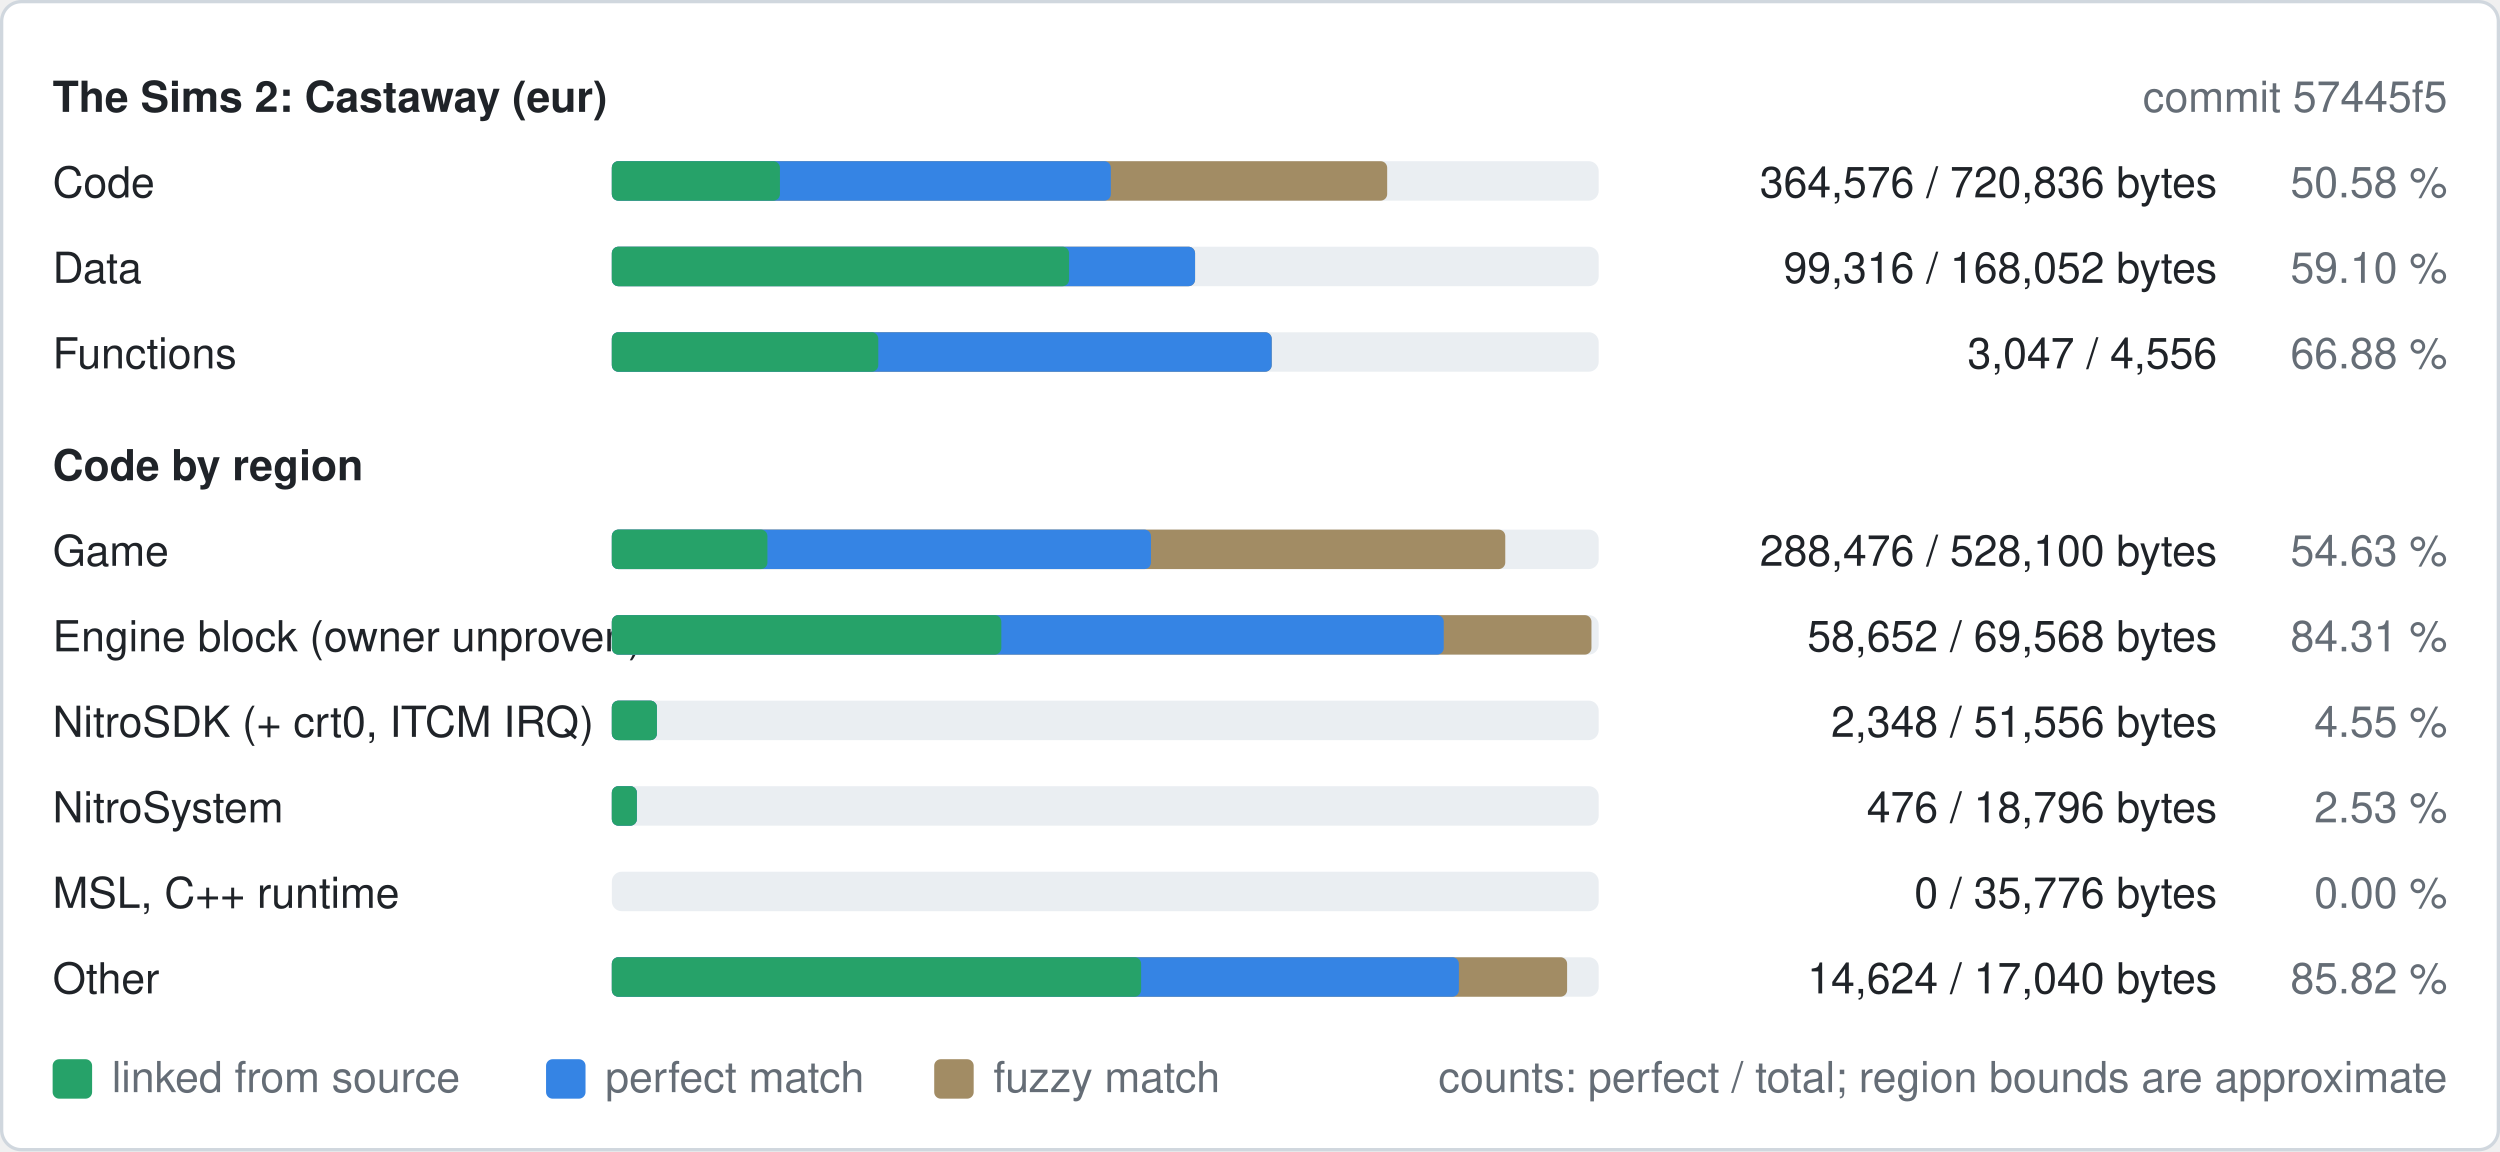
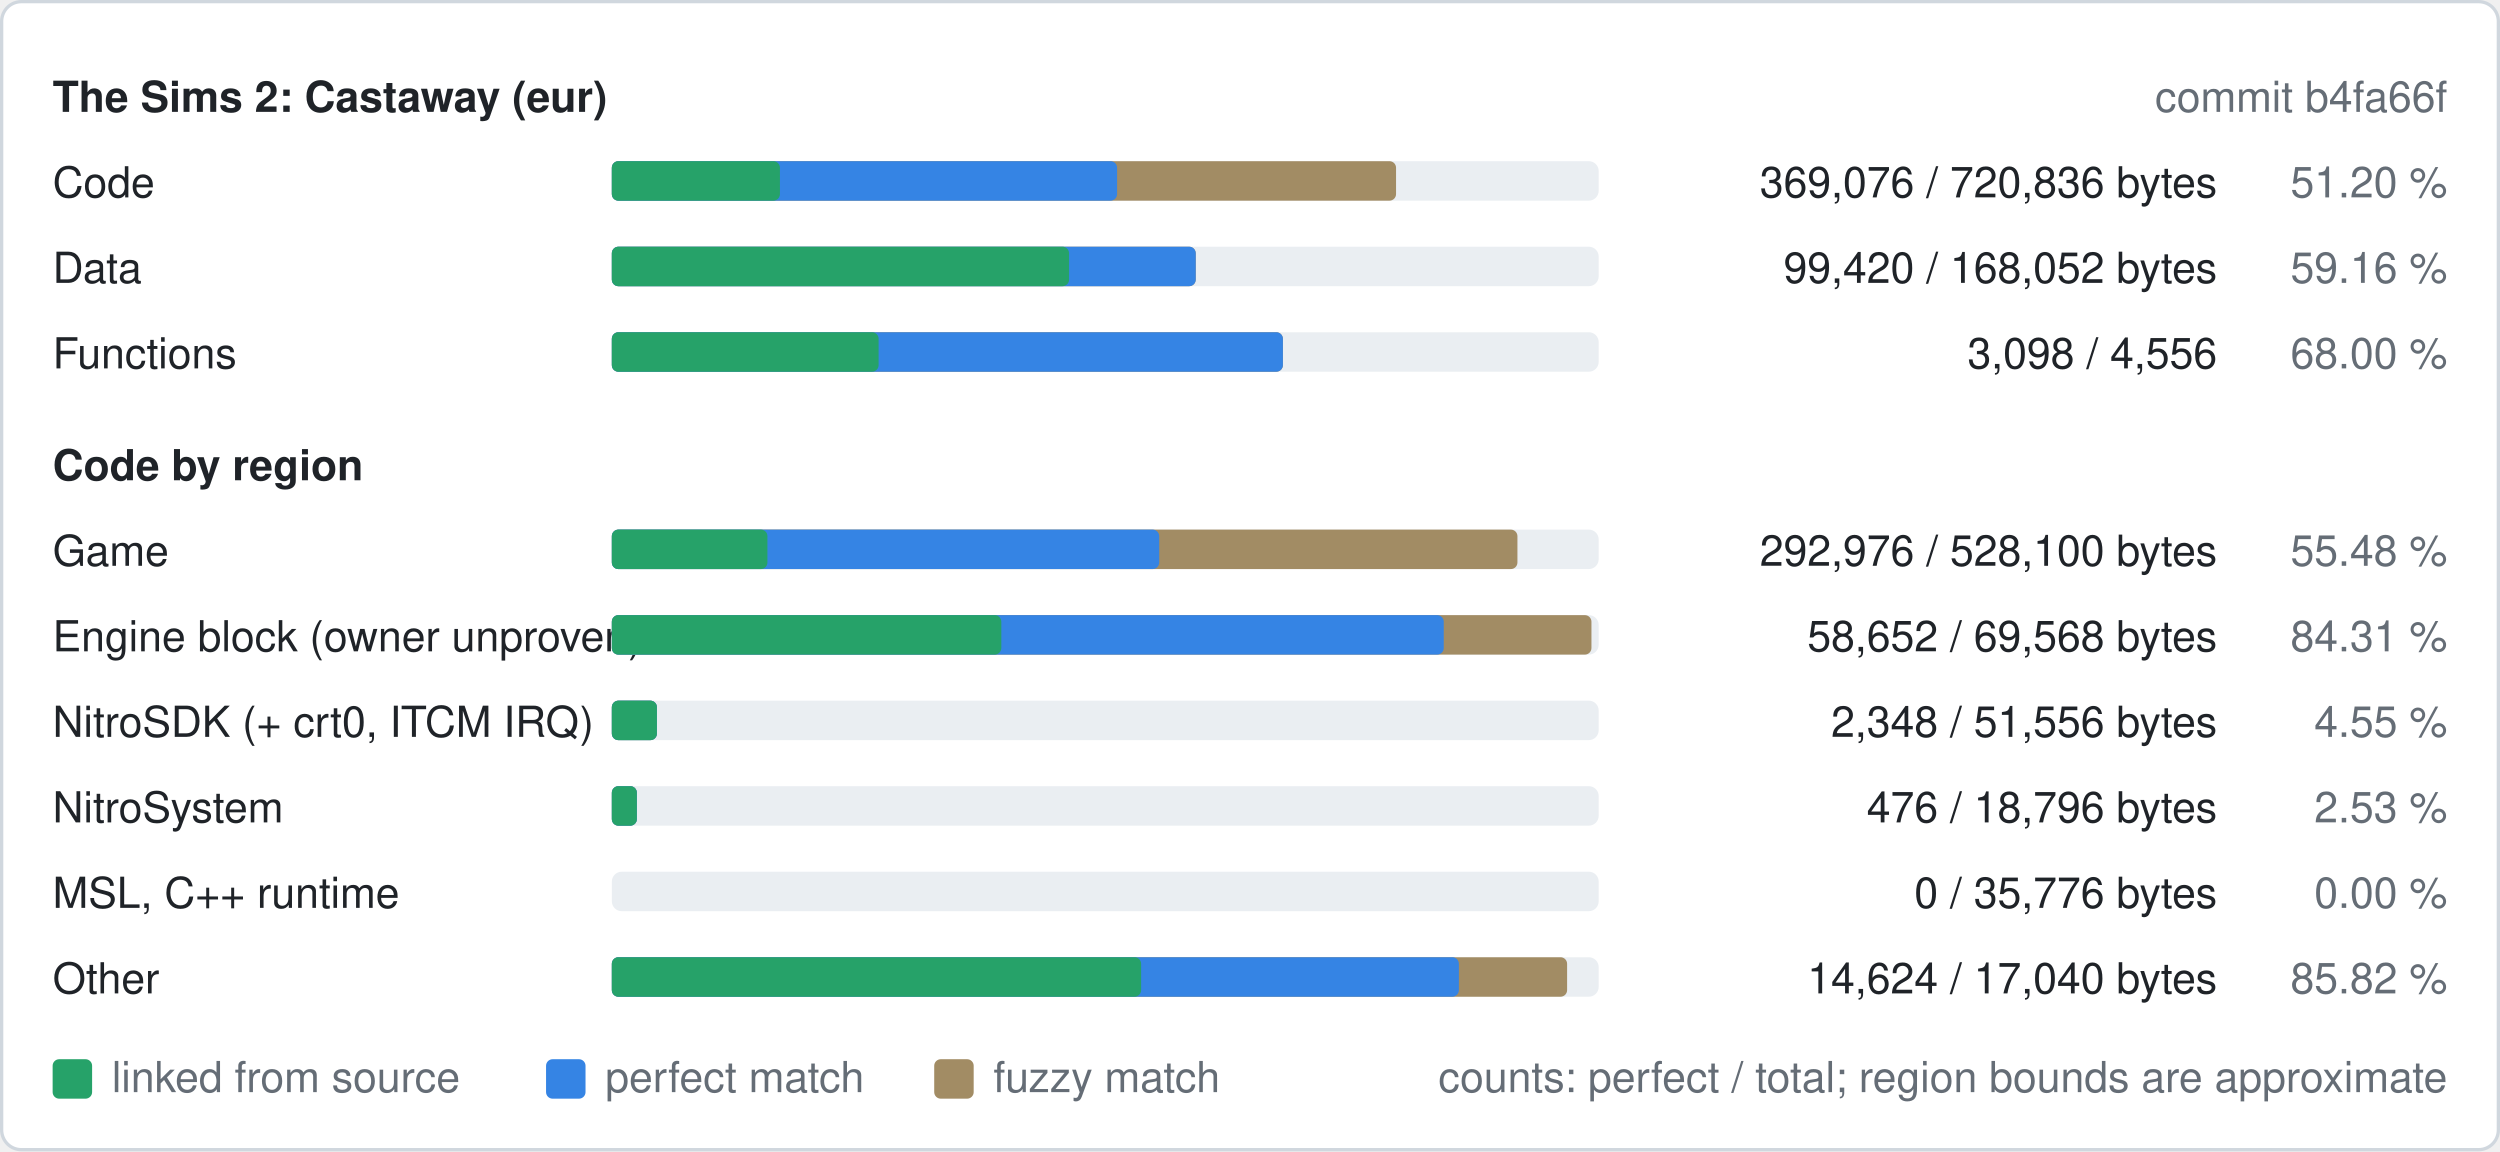
<svg xmlns="http://www.w3.org/2000/svg" width="760" height="350" viewBox="0 0 760 350" role="img" aria-label="Decompilation progress of eur">
  <style>
text{font-family:-apple-system,BlinkMacSystemFont,"Segoe UI",Helvetica,Arial,sans-serif;font-size:13px}
.b{font-weight:600}
.bg{fill:#ffffff;stroke:#d0d7de}.t{fill:#1f2328}.m{fill:#656d76}.track{fill:#eaeef2}.fuzzy{fill:#a28c64}.perfect{fill:#3584e4}.linked{fill:#26a269}
@media (prefers-color-scheme: dark){.bg{fill:#0d1117;stroke:#30363d}.t{fill:#e6edf3}.m{fill:#8d96a0}.track{fill:#21262d}.fuzzy{fill:#a28c64}.perfect{fill:#3584e4}.linked{fill:#2ec27e}}
</style>
  <rect class="bg" x="0.5" y="0.5" width="759" height="349" rx="6" />
  <text class="t b" x="16" y="34">The Sims 2: Castaway (eur)</text>
-   <text class="m" x="744" y="34" text-anchor="end">commit 57445f5</text>
+   <text class="m" x="744" y="34" text-anchor="end">commit b4fa66f</text>
  <text class="t" x="16" y="60">Code</text>
  <rect class="track" x="186" y="49" width="300" height="12" rx="3" />
-   <rect class="fuzzy" x="186" y="49" width="235.7" height="12" rx="2" />
-   <rect class="perfect" x="186" y="49" width="151.7" height="12" rx="2" />
+   <rect class="fuzzy" x="186" y="49" width="238.4" height="12" rx="2" />
+   <rect class="perfect" x="186" y="49" width="153.6" height="12" rx="2" />
  <rect class="linked" x="186" y="49" width="51.1" height="12" rx="2" />
-   <text class="t" x="674" y="60" text-anchor="end">364,576 / 720,836 bytes</text>
-   <text class="m" x="744" y="60" text-anchor="end">50.58 %</text>
+   <text class="t" x="674" y="60" text-anchor="end">369,076 / 720,836 bytes</text>
+   <text class="m" x="744" y="60" text-anchor="end">51.20 %</text>
  <text class="t" x="16" y="86">Data</text>
  <rect class="track" x="186" y="75" width="300" height="12" rx="3" />
-   <rect class="fuzzy" x="186" y="75" width="177.3" height="12" rx="2" />
-   <rect class="perfect" x="186" y="75" width="177.3" height="12" rx="2" />
+   <rect class="fuzzy" x="186" y="75" width="177.5" height="12" rx="2" />
+   <rect class="perfect" x="186" y="75" width="177.5" height="12" rx="2" />
  <rect class="linked" x="186" y="75" width="139.0" height="12" rx="2" />
-   <text class="t" x="674" y="86" text-anchor="end">99,316 / 168,052 bytes</text>
-   <text class="m" x="744" y="86" text-anchor="end">59.10 %</text>
+   <text class="t" x="674" y="86" text-anchor="end">99,420 / 168,052 bytes</text>
+   <text class="m" x="744" y="86" text-anchor="end">59.16 %</text>
  <text class="t" x="16" y="112">Functions</text>
  <rect class="track" x="186" y="101" width="300" height="12" rx="3" />
-   <rect class="fuzzy" x="186" y="101" width="200.6" height="12" rx="2" />
-   <rect class="perfect" x="186" y="101" width="200.6" height="12" rx="2" />
-   <rect class="linked" x="186" y="101" width="81.0" height="12" rx="2" />
-   <text class="t" x="674" y="112" text-anchor="end">3,047 / 4,556</text>
-   <text class="m" x="744" y="112" text-anchor="end">66.88 %</text>
+   <rect class="fuzzy" x="186" y="101" width="204.0" height="12" rx="2" />
+   <rect class="perfect" x="186" y="101" width="204.0" height="12" rx="2" />
+   <rect class="linked" x="186" y="101" width="81.1" height="12" rx="2" />
+   <text class="t" x="674" y="112" text-anchor="end">3,098 / 4,556</text>
+   <text class="m" x="744" y="112" text-anchor="end">68.00 %</text>
  <text class="t b" x="16" y="146">Code by region</text>
  <text class="t" x="16" y="172">Game</text>
  <rect class="track" x="186" y="161" width="300" height="12" rx="3" />
-   <rect class="fuzzy" x="186" y="161" width="271.6" height="12" rx="2" />
-   <rect class="perfect" x="186" y="161" width="163.9" height="12" rx="2" />
+   <rect class="fuzzy" x="186" y="161" width="275.3" height="12" rx="2" />
+   <rect class="perfect" x="186" y="161" width="166.4" height="12" rx="2" />
  <rect class="linked" x="186" y="161" width="47.3" height="12" rx="2" />
-   <text class="t" x="674" y="172" text-anchor="end">288,476 / 528,100 bytes</text>
-   <text class="m" x="744" y="172" text-anchor="end">54.63 %</text>
+   <text class="t" x="674" y="172" text-anchor="end">292,976 / 528,100 bytes</text>
+   <text class="m" x="744" y="172" text-anchor="end">55.48 %</text>
  <text class="t" x="16" y="198">Engine block (owner unproven)</text>
  <rect class="track" x="186" y="187" width="300" height="12" rx="3" />
  <rect class="fuzzy" x="186" y="187" width="297.8" height="12" rx="2" />
  <rect class="perfect" x="186" y="187" width="252.9" height="12" rx="2" />
  <rect class="linked" x="186" y="187" width="118.4" height="12" rx="2" />
  <text class="t" x="674" y="198" text-anchor="end">58,652 / 69,568 bytes</text>
  <text class="m" x="744" y="198" text-anchor="end">84.31 %</text>
  <text class="t" x="16" y="224">NitroSDK (+ crt0, ITCM IRQ)</text>
  <rect class="track" x="186" y="213" width="300" height="12" rx="3" />
  <rect class="fuzzy" x="186" y="213" width="13.7" height="12" rx="2" />
  <rect class="perfect" x="186" y="213" width="13.7" height="12" rx="2" />
  <rect class="linked" x="186" y="213" width="13.7" height="12" rx="2" />
  <text class="t" x="674" y="224" text-anchor="end">2,348 / 51,556 bytes</text>
  <text class="m" x="744" y="224" text-anchor="end">4.55 %</text>
  <text class="t" x="16" y="250">NitroSystem</text>
  <rect class="track" x="186" y="239" width="300" height="12" rx="3" />
  <rect class="fuzzy" x="186" y="239" width="7.6" height="12" rx="2" />
  <rect class="perfect" x="186" y="239" width="7.6" height="12" rx="2" />
  <rect class="linked" x="186" y="239" width="7.6" height="12" rx="2" />
  <text class="t" x="674" y="250" text-anchor="end">476 / 18,796 bytes</text>
  <text class="m" x="744" y="250" text-anchor="end">2.53 %</text>
  <text class="t" x="16" y="276">MSL, C++ runtime</text>
  <rect class="track" x="186" y="265" width="300" height="12" rx="3" />
  <text class="t" x="674" y="276" text-anchor="end">0 / 35,776 bytes</text>
  <text class="m" x="744" y="276" text-anchor="end">0.00 %</text>
  <text class="t" x="16" y="302">Other</text>
  <rect class="track" x="186" y="291" width="300" height="12" rx="3" />
  <rect class="fuzzy" x="186" y="291" width="290.4" height="12" rx="2" />
  <rect class="perfect" x="186" y="291" width="257.5" height="12" rx="2" />
  <rect class="linked" x="186" y="291" width="160.9" height="12" rx="2" />
  <text class="t" x="674" y="302" text-anchor="end">14,624 / 17,040 bytes</text>
  <text class="m" x="744" y="302" text-anchor="end">85.82 %</text>
  <rect class="linked" x="16" y="322" width="12" height="12" rx="2" />
  <text class="m" x="34" y="332">linked from source</text>
  <rect class="perfect" x="166" y="322" width="12" height="12" rx="2" />
  <text class="m" x="184" y="332">perfect match</text>
  <rect class="fuzzy" x="284" y="322" width="12" height="12" rx="2" />
  <text class="m" x="302" y="332">fuzzy match</text>
  <text class="m" x="744" y="332" text-anchor="end">counts: perfect / total; region bounds are approximate</text>
</svg>
